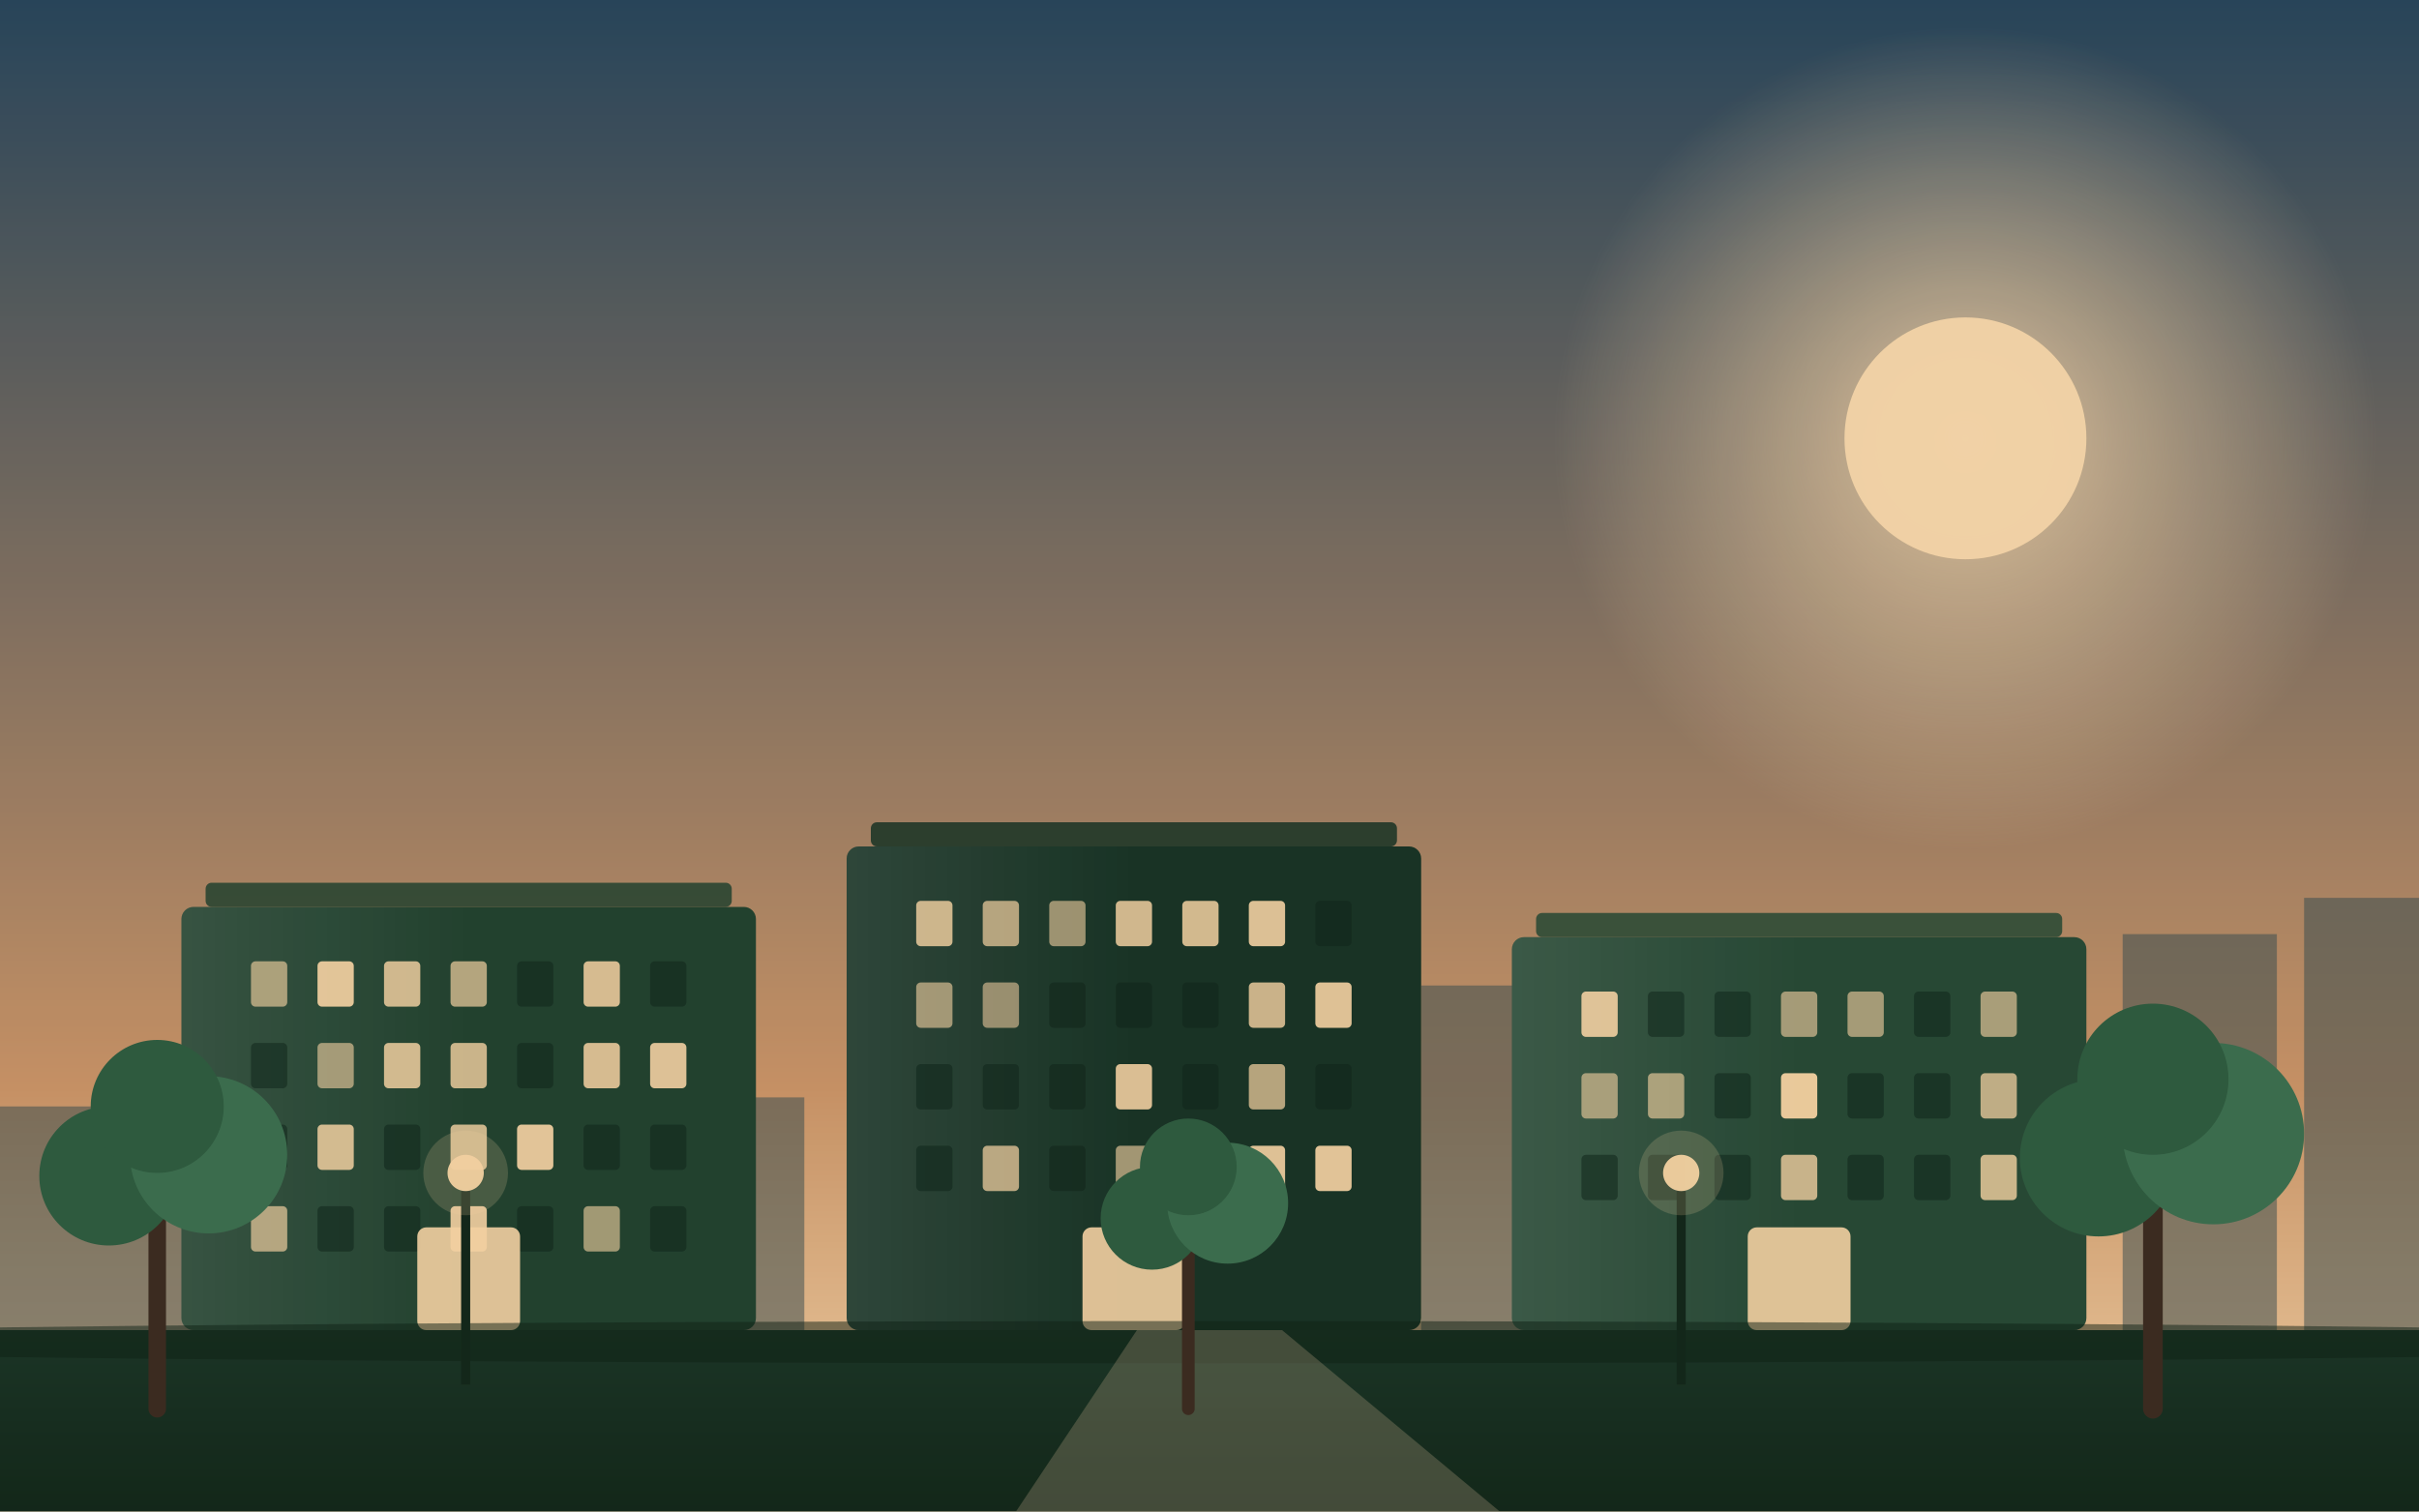
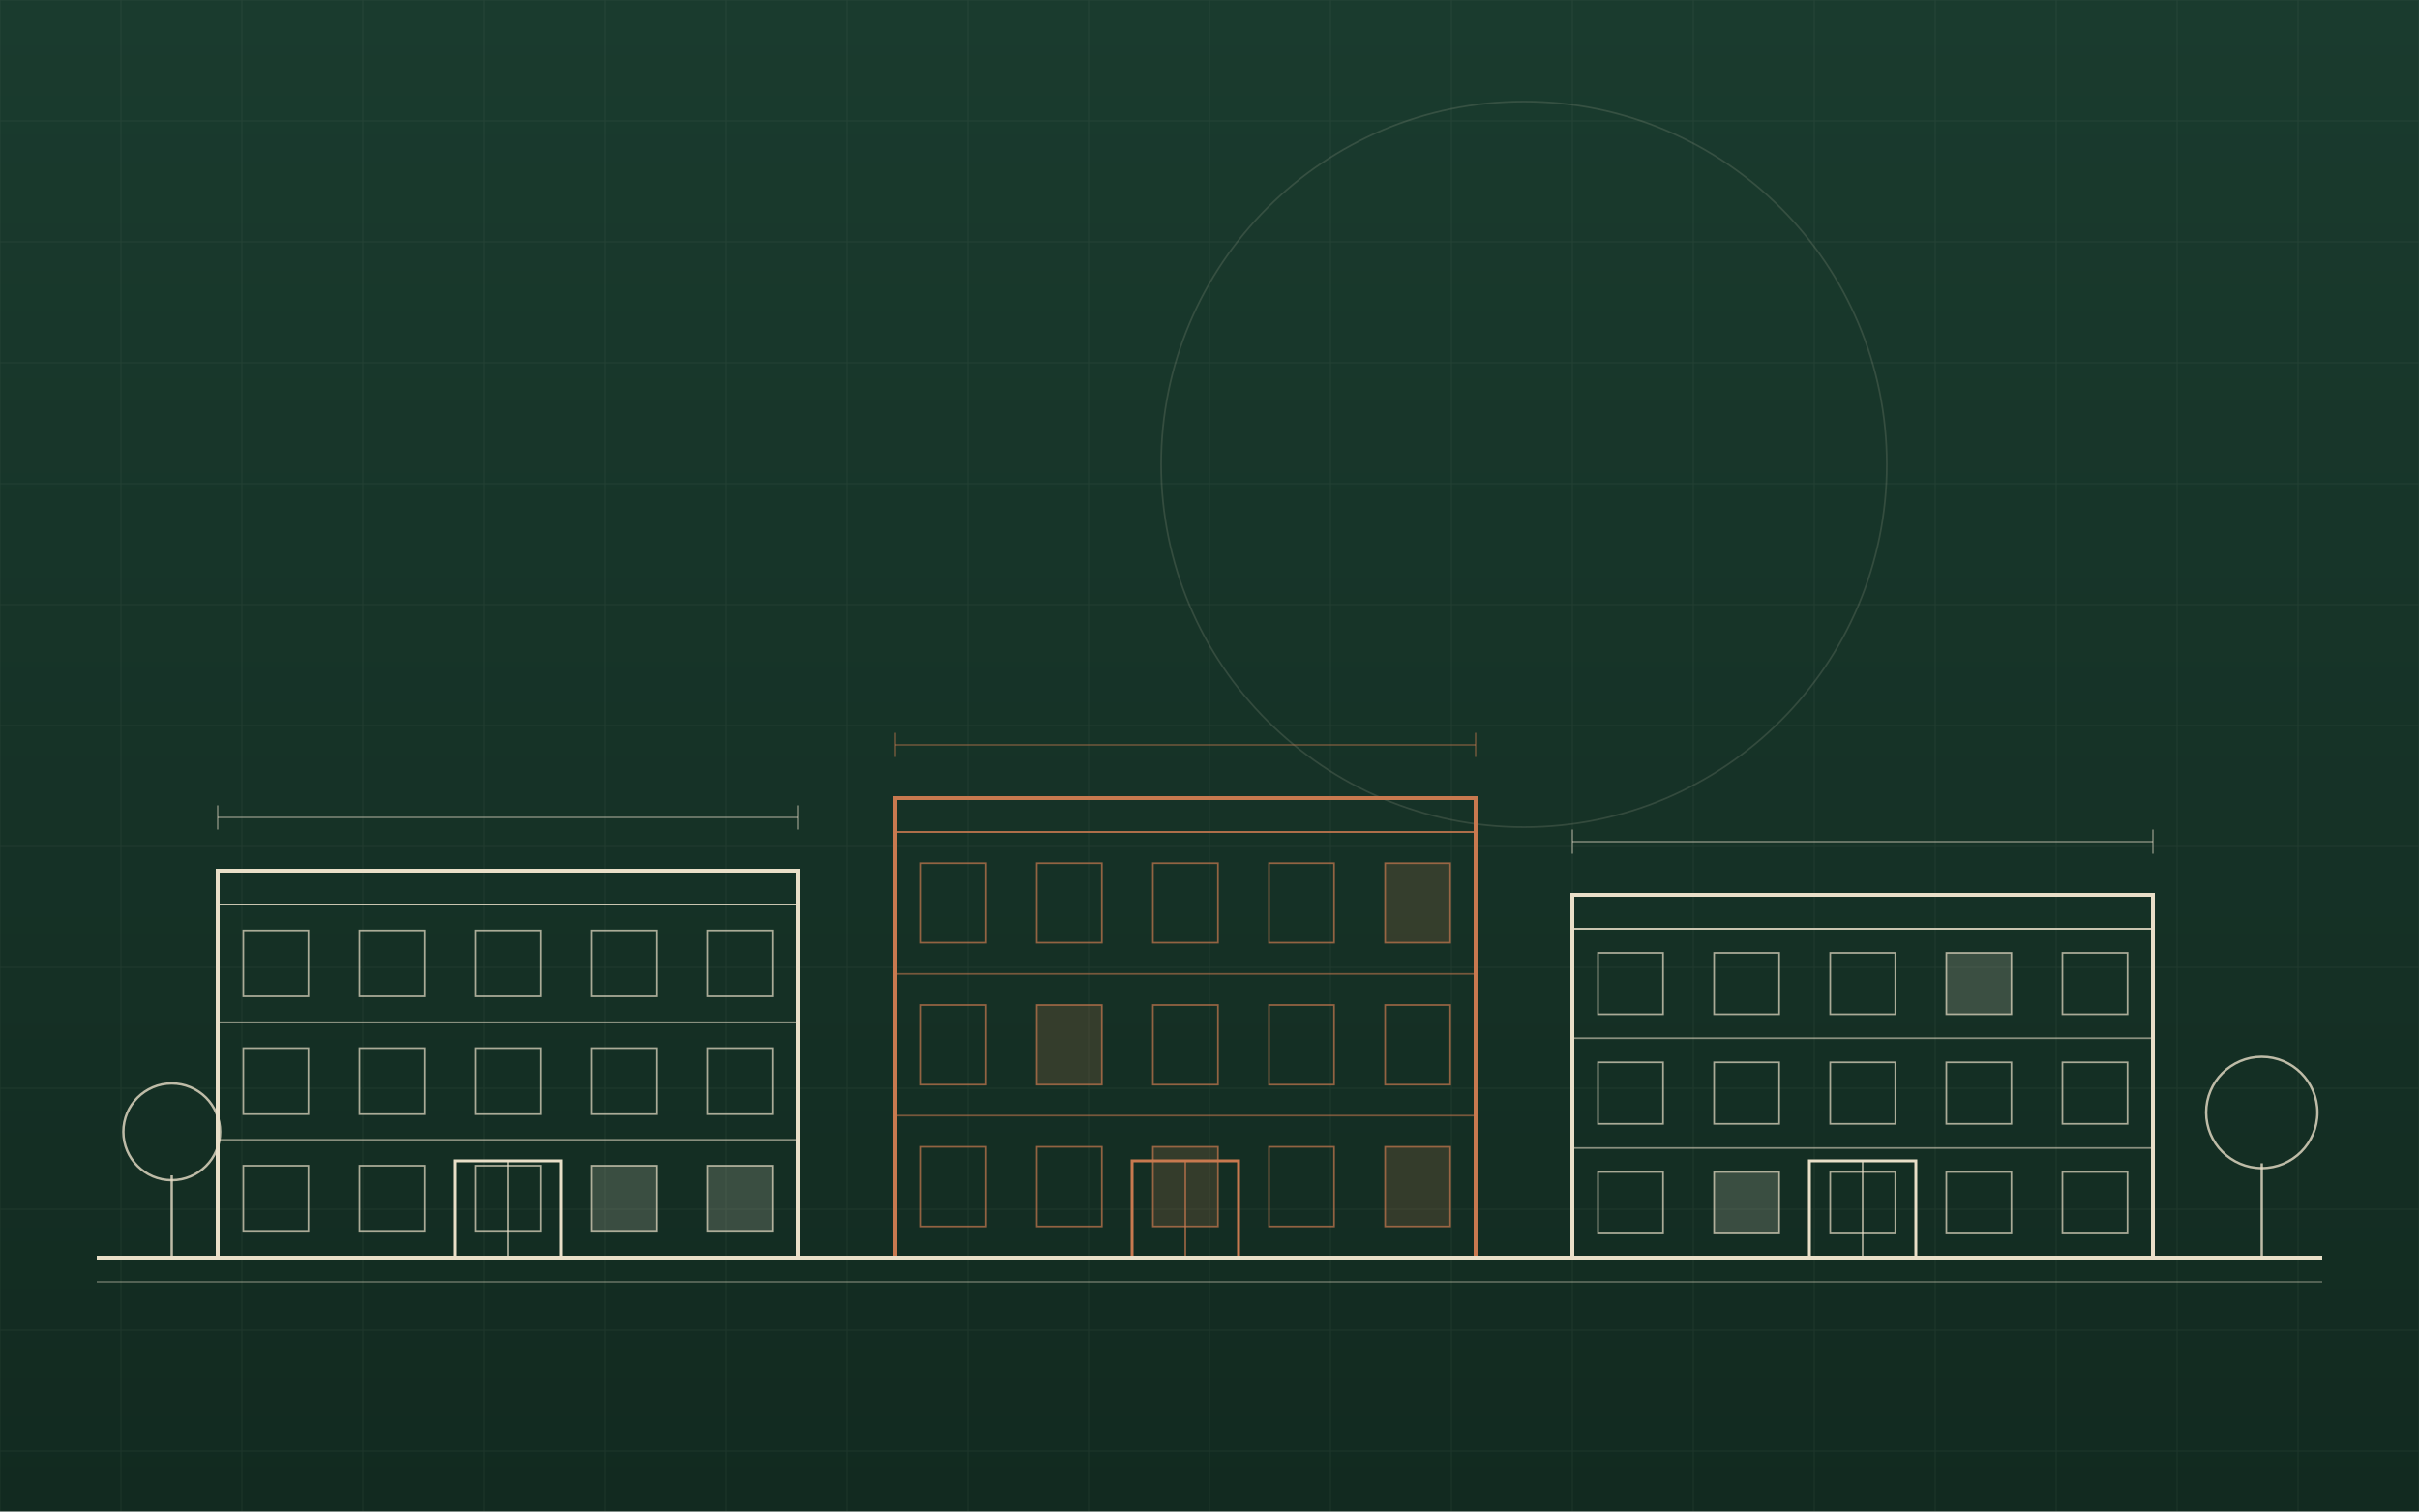
- <svg xmlns="http://www.w3.org/2000/svg" viewBox="0 0 800 500" preserveAspectRatio="xMidYMid slice" role="img" aria-label="Architectural illustration">
+ <svg xmlns="http://www.w3.org/2000/svg" viewBox="0 0 1000 625" preserveAspectRatio="xMidYMid slice" role="img" aria-label="Architectural elevation drawing">
  <defs>
-     <linearGradient id="sky" x1="0" y1="0" x2="0" y2="1">
-       <stop offset="0" stop-color="#28455c" />
-       <stop offset="0.72" stop-color="#cf9668" />
-       <stop offset="1" stop-color="#ffdcae" />
-     </linearGradient>
-     <radialGradient id="halo" cx="0.5" cy="0.5" r="0.5">
-       <stop offset="0" stop-color="#ffdcae" stop-opacity="0.85" />
-       <stop offset="1" stop-color="#ffdcae" stop-opacity="0" />
-     </radialGradient>
-     <linearGradient id="gnd" x1="0" y1="0" x2="0" y2="1">
-       <stop offset="0" stop-color="#1a3526" />
-       <stop offset="1" stop-color="#122619" />
-     </linearGradient>
-     <linearGradient id="sheen" x1="0" y1="0" x2="1" y2="0">
-       <stop offset="0" stop-color="#ffffff" stop-opacity="0.10" />
-       <stop offset="0.5" stop-color="#ffffff" stop-opacity="0" />
+     <linearGradient id="bg" x1="0" y1="0" x2="0" y2="1">
+       <stop offset="0" stop-color="#1a3b2e" />
+       <stop offset="1" stop-color="#122a20" />
    </linearGradient>
  </defs>
-   <rect width="800" height="500" fill="url(#sky)" />
-   <circle cx="650" cy="145" r="136" fill="url(#halo)" />
-   <circle cx="650" cy="145" r="40" fill="#ffdcae" opacity="0.95" />
-   <rect x="0" y="366" width="90" height="74" fill="#31494f" opacity="0.5" />
-   <rect x="96" y="345" width="97" height="95" fill="#31494f" opacity="0.5" />
-   <rect x="202" y="363" width="64" height="77" fill="#31494f" opacity="0.5" />
-   <rect x="283" y="294" width="56" height="146" fill="#31494f" opacity="0.5" />
-   <rect x="356" y="311" width="107" height="129" fill="#31494f" opacity="0.5" />
-   <rect x="470" y="326" width="87" height="114" fill="#31494f" opacity="0.5" />
-   <rect x="563" y="369" width="51" height="71" fill="#31494f" opacity="0.5" />
-   <rect x="623" y="316" width="64" height="124" fill="#31494f" opacity="0.5" />
-   <rect x="702" y="309" width="51" height="131" fill="#31494f" opacity="0.5" />
-   <rect x="762" y="297" width="95" height="143" fill="#31494f" opacity="0.5" />
-   <rect x="60" y="300" width="190" height="140" rx="4" fill="#22422f" />
-   <rect x="60" y="300" width="190" height="140" rx="4" fill="url(#sheen)" />
-   <rect x="68" y="292" width="174" height="8" rx="2" fill="#22422f" opacity="0.85" />
-   <rect x="83" y="318" width="12" height="15" rx="1.5" fill="#ffd9a8" opacity="0.64" />
-   <rect x="105" y="318" width="12" height="15" rx="1.5" fill="#ffd9a8" opacity="0.92" />
-   <rect x="127" y="318" width="12" height="15" rx="1.5" fill="#ffd9a8" opacity="0.83" />
-   <rect x="149" y="318" width="12" height="15" rx="1.5" fill="#ffd9a8" opacity="0.7" />
-   <rect x="171" y="318" width="12" height="15" rx="1.5" fill="#0f2419" opacity="0.55" />
-   <rect x="193" y="318" width="12" height="15" rx="1.5" fill="#ffd9a8" opacity="0.86" />
-   <rect x="215" y="318" width="12" height="15" rx="1.5" fill="#0f2419" opacity="0.55" />
-   <rect x="83" y="345" width="12" height="15" rx="1.5" fill="#0f2419" opacity="0.55" />
-   <rect x="105" y="345" width="12" height="15" rx="1.5" fill="#ffd9a8" opacity="0.61" />
-   <rect x="127" y="345" width="12" height="15" rx="1.5" fill="#ffd9a8" opacity="0.84" />
-   <rect x="149" y="345" width="12" height="15" rx="1.5" fill="#ffd9a8" opacity="0.81" />
-   <rect x="171" y="345" width="12" height="15" rx="1.5" fill="#0f2419" opacity="0.55" />
-   <rect x="193" y="345" width="12" height="15" rx="1.5" fill="#ffd9a8" opacity="0.86" />
-   <rect x="215" y="345" width="12" height="15" rx="1.5" fill="#ffd9a8" opacity="0.9" />
-   <rect x="83" y="372" width="12" height="15" rx="1.5" fill="#0f2419" opacity="0.55" />
-   <rect x="105" y="372" width="12" height="15" rx="1.5" fill="#ffd9a8" opacity="0.84" />
-   <rect x="127" y="372" width="12" height="15" rx="1.5" fill="#0f2419" opacity="0.55" />
-   <rect x="149" y="372" width="12" height="15" rx="1.5" fill="#ffd9a8" opacity="0.82" />
-   <rect x="171" y="372" width="12" height="15" rx="1.5" fill="#ffd9a8" opacity="0.92" />
-   <rect x="193" y="372" width="12" height="15" rx="1.5" fill="#0f2419" opacity="0.55" />
-   <rect x="215" y="372" width="12" height="15" rx="1.5" fill="#0f2419" opacity="0.55" />
-   <rect x="83" y="399" width="12" height="15" rx="1.5" fill="#ffd9a8" opacity="0.68" />
-   <rect x="105" y="399" width="12" height="15" rx="1.5" fill="#0f2419" opacity="0.55" />
-   <rect x="127" y="399" width="12" height="15" rx="1.5" fill="#0f2419" opacity="0.55" />
-   <rect x="149" y="399" width="12" height="15" rx="1.5" fill="#ffd9a8" opacity="0.91" />
-   <rect x="171" y="399" width="12" height="15" rx="1.5" fill="#0f2419" opacity="0.55" />
-   <rect x="193" y="399" width="12" height="15" rx="1.5" fill="#ffd9a8" opacity="0.61" />
-   <rect x="215" y="399" width="12" height="15" rx="1.5" fill="#0f2419" opacity="0.55" />
-   <rect x="138" y="406" width="34" height="34" rx="3" fill="#ffd9a8" opacity="0.9" />
-   <rect x="280" y="280" width="190" height="160" rx="4" fill="#183325" />
-   <rect x="280" y="280" width="190" height="160" rx="4" fill="url(#sheen)" />
-   <rect x="288" y="272" width="174" height="8" rx="2" fill="#183325" opacity="0.85" />
-   <rect x="303" y="298" width="12" height="15" rx="1.5" fill="#ffd9a8" opacity="0.82" />
-   <rect x="325" y="298" width="12" height="15" rx="1.5" fill="#ffd9a8" opacity="0.71" />
-   <rect x="347" y="298" width="12" height="15" rx="1.5" fill="#ffd9a8" opacity="0.6" />
-   <rect x="369" y="298" width="12" height="15" rx="1.5" fill="#ffd9a8" opacity="0.84" />
-   <rect x="391" y="298" width="12" height="15" rx="1.5" fill="#ffd9a8" opacity="0.85" />
-   <rect x="413" y="298" width="12" height="15" rx="1.5" fill="#ffd9a8" opacity="0.9" />
-   <rect x="435" y="298" width="12" height="15" rx="1.5" fill="#0f2419" opacity="0.55" />
-   <rect x="303" y="325" width="12" height="15" rx="1.5" fill="#ffd9a8" opacity="0.61" />
-   <rect x="325" y="325" width="12" height="15" rx="1.5" fill="#ffd9a8" opacity="0.57" />
-   <rect x="347" y="325" width="12" height="15" rx="1.5" fill="#0f2419" opacity="0.55" />
-   <rect x="369" y="325" width="12" height="15" rx="1.5" fill="#0f2419" opacity="0.55" />
-   <rect x="391" y="325" width="12" height="15" rx="1.5" fill="#0f2419" opacity="0.55" />
-   <rect x="413" y="325" width="12" height="15" rx="1.5" fill="#ffd9a8" opacity="0.81" />
-   <rect x="435" y="325" width="12" height="15" rx="1.5" fill="#ffd9a8" opacity="0.91" />
-   <rect x="303" y="352" width="12" height="15" rx="1.5" fill="#0f2419" opacity="0.55" />
-   <rect x="325" y="352" width="12" height="15" rx="1.5" fill="#0f2419" opacity="0.55" />
-   <rect x="347" y="352" width="12" height="15" rx="1.5" fill="#0f2419" opacity="0.55" />
-   <rect x="369" y="352" width="12" height="15" rx="1.5" fill="#ffd9a8" opacity="0.89" />
-   <rect x="391" y="352" width="12" height="15" rx="1.5" fill="#0f2419" opacity="0.55" />
-   <rect x="413" y="352" width="12" height="15" rx="1.5" fill="#ffd9a8" opacity="0.72" />
-   <rect x="435" y="352" width="12" height="15" rx="1.5" fill="#0f2419" opacity="0.55" />
-   <rect x="303" y="379" width="12" height="15" rx="1.5" fill="#0f2419" opacity="0.55" />
-   <rect x="325" y="379" width="12" height="15" rx="1.5" fill="#ffd9a8" opacity="0.73" />
-   <rect x="347" y="379" width="12" height="15" rx="1.5" fill="#0f2419" opacity="0.55" />
-   <rect x="369" y="379" width="12" height="15" rx="1.5" fill="#ffd9a8" opacity="0.63" />
-   <rect x="391" y="379" width="12" height="15" rx="1.5" fill="#0f2419" opacity="0.55" />
-   <rect x="413" y="379" width="12" height="15" rx="1.5" fill="#ffd9a8" opacity="0.91" />
-   <rect x="435" y="379" width="12" height="15" rx="1.5" fill="#ffd9a8" opacity="0.92" />
-   <rect x="358" y="406" width="34" height="34" rx="3" fill="#ffd9a8" opacity="0.9" />
-   <rect x="500" y="310" width="190" height="130" rx="4" fill="#274935" />
-   <rect x="500" y="310" width="190" height="130" rx="4" fill="url(#sheen)" />
-   <rect x="508" y="302" width="174" height="8" rx="2" fill="#274935" opacity="0.85" />
-   <rect x="523" y="328" width="12" height="15" rx="1.5" fill="#ffd9a8" opacity="0.9" />
-   <rect x="545" y="328" width="12" height="15" rx="1.5" fill="#0f2419" opacity="0.55" />
-   <rect x="567" y="328" width="12" height="15" rx="1.5" fill="#0f2419" opacity="0.55" />
-   <rect x="589" y="328" width="12" height="15" rx="1.5" fill="#ffd9a8" opacity="0.62" />
-   <rect x="611" y="328" width="12" height="15" rx="1.5" fill="#ffd9a8" opacity="0.62" />
-   <rect x="633" y="328" width="12" height="15" rx="1.5" fill="#0f2419" opacity="0.55" />
-   <rect x="655" y="328" width="12" height="15" rx="1.5" fill="#ffd9a8" opacity="0.64" />
-   <rect x="523" y="355" width="12" height="15" rx="1.5" fill="#ffd9a8" opacity="0.61" />
-   <rect x="545" y="355" width="12" height="15" rx="1.5" fill="#ffd9a8" opacity="0.64" />
-   <rect x="567" y="355" width="12" height="15" rx="1.5" fill="#0f2419" opacity="0.55" />
-   <rect x="589" y="355" width="12" height="15" rx="1.5" fill="#ffd9a8" opacity="0.95" />
-   <rect x="611" y="355" width="12" height="15" rx="1.5" fill="#0f2419" opacity="0.55" />
-   <rect x="633" y="355" width="12" height="15" rx="1.5" fill="#0f2419" opacity="0.55" />
-   <rect x="655" y="355" width="12" height="15" rx="1.5" fill="#ffd9a8" opacity="0.75" />
-   <rect x="523" y="382" width="12" height="15" rx="1.5" fill="#0f2419" opacity="0.55" />
-   <rect x="545" y="382" width="12" height="15" rx="1.5" fill="#0f2419" opacity="0.55" />
-   <rect x="567" y="382" width="12" height="15" rx="1.5" fill="#0f2419" opacity="0.55" />
-   <rect x="589" y="382" width="12" height="15" rx="1.5" fill="#ffd9a8" opacity="0.79" />
-   <rect x="611" y="382" width="12" height="15" rx="1.5" fill="#0f2419" opacity="0.55" />
-   <rect x="633" y="382" width="12" height="15" rx="1.5" fill="#0f2419" opacity="0.55" />
-   <rect x="655" y="382" width="12" height="15" rx="1.5" fill="#ffd9a8" opacity="0.81" />
-   <rect x="578" y="406" width="34" height="34" rx="3" fill="#ffd9a8" opacity="0.9" />
-   <rect x="0" y="440" width="800" height="60" fill="url(#gnd)" />
-   <ellipse cx="400.0" cy="444" rx="560" ry="7" fill="#0d1f14" opacity="0.5" />
-   <path d="M336 500 L376 440 L424 440 L496 500 Z" fill="#c9b18f" opacity="0.28" />
-   <path d="M52 466 L52 400.9" stroke="#3d2b20" stroke-width="5.8" stroke-linecap="round" />
-   <circle cx="36" cy="389" r="23" fill="#2f5c40" />
-   <circle cx="69" cy="382" r="26" fill="#3d7050" />
-   <circle cx="52" cy="366" r="22" fill="#2f5c40" />
-   <path d="M712 466 L712 395.8" stroke="#3d2b20" stroke-width="6.5" stroke-linecap="round" />
-   <circle cx="694" cy="383" r="26" fill="#2f5c40" />
-   <circle cx="732" cy="375" r="30" fill="#3d7050" />
-   <circle cx="712" cy="357" r="25" fill="#2f5c40" />
-   <path d="M393 466 L393 411.1" stroke="#3d2b20" stroke-width="4.2" stroke-linecap="round" />
-   <circle cx="381" cy="403" r="17" fill="#2f5c40" />
-   <circle cx="406" cy="398" r="20" fill="#3d7050" />
-   <circle cx="393" cy="386" r="16" fill="#2f5c40" />
-   <path d="M154 458 V394" stroke="#122619" stroke-width="3" />
-   <circle cx="154" cy="388" r="6" fill="#ffd9a8" opacity="0.95" />
-   <circle cx="154" cy="388" r="14" fill="#ffd9a8" opacity="0.18" />
-   <path d="M556 458 V394" stroke="#122619" stroke-width="3" />
-   <circle cx="556" cy="388" r="6" fill="#ffd9a8" opacity="0.95" />
-   <circle cx="556" cy="388" r="14" fill="#ffd9a8" opacity="0.18" />
-   <rect width="800" height="500" fill="#1a2f22" opacity="0.06" />
+   <rect width="1000" height="625" fill="url(#bg)" />
+   <g stroke="#e9dfc8" stroke-width="0.4" opacity="0.06">
+     <line x1="0" y1="0" x2="0" y2="625" />
+     <line x1="50" y1="0" x2="50" y2="625" />
+     <line x1="100" y1="0" x2="100" y2="625" />
+     <line x1="150" y1="0" x2="150" y2="625" />
+     <line x1="200" y1="0" x2="200" y2="625" />
+     <line x1="250" y1="0" x2="250" y2="625" />
+     <line x1="300" y1="0" x2="300" y2="625" />
+     <line x1="350" y1="0" x2="350" y2="625" />
+     <line x1="400" y1="0" x2="400" y2="625" />
+     <line x1="450" y1="0" x2="450" y2="625" />
+     <line x1="500" y1="0" x2="500" y2="625" />
+     <line x1="550" y1="0" x2="550" y2="625" />
+     <line x1="600" y1="0" x2="600" y2="625" />
+     <line x1="650" y1="0" x2="650" y2="625" />
+     <line x1="700" y1="0" x2="700" y2="625" />
+     <line x1="750" y1="0" x2="750" y2="625" />
+     <line x1="800" y1="0" x2="800" y2="625" />
+     <line x1="850" y1="0" x2="850" y2="625" />
+     <line x1="900" y1="0" x2="900" y2="625" />
+     <line x1="950" y1="0" x2="950" y2="625" />
+     <line x1="1000" y1="0" x2="1000" y2="625" />
+     <line x1="0" y1="0" x2="1000" y2="0" />
+     <line x1="0" y1="50" x2="1000" y2="50" />
+     <line x1="0" y1="100" x2="1000" y2="100" />
+     <line x1="0" y1="150" x2="1000" y2="150" />
+     <line x1="0" y1="200" x2="1000" y2="200" />
+     <line x1="0" y1="250" x2="1000" y2="250" />
+     <line x1="0" y1="300" x2="1000" y2="300" />
+     <line x1="0" y1="350" x2="1000" y2="350" />
+     <line x1="0" y1="400" x2="1000" y2="400" />
+     <line x1="0" y1="450" x2="1000" y2="450" />
+     <line x1="0" y1="500" x2="1000" y2="500" />
+     <line x1="0" y1="550" x2="1000" y2="550" />
+     <line x1="0" y1="600" x2="1000" y2="600" />
+   </g>
+   <circle cx="630" cy="192" r="150" fill="none" stroke="#e9dfc8" stroke-width="0.7" opacity="0.14" />
+   <rect x="90" y="360" width="240" height="160" fill="none" stroke="#e9dfc8" stroke-width="1.6" />
+   <line x1="90" y1="374" x2="330" y2="374" stroke="#e9dfc8" stroke-width="0.8" opacity="0.85" />
+   <line x1="90" y1="422.7" x2="330" y2="422.7" stroke="#e9dfc8" stroke-width="0.7" opacity="0.55" />
+   <line x1="90" y1="471.3" x2="330" y2="471.3" stroke="#e9dfc8" stroke-width="0.7" opacity="0.55" />
+   <rect x="100.6" y="384.7" width="26.9" height="27.3" fill="none" stroke="#e9dfc8" stroke-width="0.7" opacity="0.7" />
+   <rect x="148.6" y="384.7" width="26.9" height="27.3" fill="none" stroke="#e9dfc8" stroke-width="0.7" opacity="0.7" />
+   <rect x="196.6" y="384.7" width="26.9" height="27.3" fill="none" stroke="#e9dfc8" stroke-width="0.7" opacity="0.7" />
+   <rect x="244.6" y="384.7" width="26.9" height="27.3" fill="none" stroke="#e9dfc8" stroke-width="0.7" opacity="0.7" />
+   <rect x="292.6" y="384.7" width="26.9" height="27.3" fill="none" stroke="#e9dfc8" stroke-width="0.7" opacity="0.7" />
+   <rect x="100.6" y="433.4" width="26.9" height="27.3" fill="none" stroke="#e9dfc8" stroke-width="0.7" opacity="0.7" />
+   <rect x="148.6" y="433.4" width="26.9" height="27.3" fill="none" stroke="#e9dfc8" stroke-width="0.7" opacity="0.7" />
+   <rect x="196.6" y="433.4" width="26.9" height="27.3" fill="none" stroke="#e9dfc8" stroke-width="0.7" opacity="0.7" />
+   <rect x="244.6" y="433.4" width="26.9" height="27.3" fill="none" stroke="#e9dfc8" stroke-width="0.7" opacity="0.7" />
+   <rect x="292.6" y="433.4" width="26.9" height="27.3" fill="none" stroke="#e9dfc8" stroke-width="0.7" opacity="0.7" />
+   <rect x="100.6" y="482.0" width="26.9" height="27.3" fill="none" stroke="#e9dfc8" stroke-width="0.7" opacity="0.7" />
+   <rect x="148.6" y="482.0" width="26.9" height="27.3" fill="none" stroke="#e9dfc8" stroke-width="0.7" opacity="0.7" />
+   <rect x="196.6" y="482.0" width="26.9" height="27.3" fill="none" stroke="#e9dfc8" stroke-width="0.7" opacity="0.7" />
+   <rect x="244.6" y="482.0" width="26.9" height="27.3" fill="none" stroke="#e9dfc8" stroke-width="0.7" opacity="0.7" />
+   <rect x="244.6" y="482.0" width="26.9" height="27.3" fill="#e9dfc8" opacity="0.18" stroke="none" />
+   <rect x="292.6" y="482.0" width="26.9" height="27.3" fill="none" stroke="#e9dfc8" stroke-width="0.7" opacity="0.7" />
+   <rect x="292.6" y="482.0" width="26.9" height="27.3" fill="#e9dfc8" opacity="0.18" stroke="none" />
+   <rect x="188" y="480" width="44" height="40" fill="none" stroke="#e9dfc8" stroke-width="1.2" />
+   <line x1="210" y1="480" x2="210" y2="520" stroke="#e9dfc8" stroke-width="0.7" opacity="0.7" />
+   <line x1="90" y1="338" x2="330" y2="338" stroke="#e9dfc8" stroke-width="0.6" opacity="0.5" />
+   <line x1="90" y1="333" x2="90" y2="343" stroke="#e9dfc8" stroke-width="0.6" opacity="0.5" />
+   <line x1="330" y1="333" x2="330" y2="343" stroke="#e9dfc8" stroke-width="0.6" opacity="0.5" />
+   <rect x="370" y="330" width="240" height="190" fill="none" stroke="#c8794f" stroke-width="1.6" />
+   <line x1="370" y1="344" x2="610" y2="344" stroke="#c8794f" stroke-width="0.8" opacity="0.85" />
+   <line x1="370" y1="402.7" x2="610" y2="402.7" stroke="#c8794f" stroke-width="0.7" opacity="0.55" />
+   <line x1="370" y1="461.3" x2="610" y2="461.3" stroke="#c8794f" stroke-width="0.7" opacity="0.55" />
+   <rect x="380.6" y="356.9" width="26.9" height="32.9" fill="none" stroke="#c8794f" stroke-width="0.7" opacity="0.7" />
+   <rect x="428.6" y="356.9" width="26.9" height="32.9" fill="none" stroke="#c8794f" stroke-width="0.7" opacity="0.7" />
+   <rect x="476.6" y="356.9" width="26.9" height="32.9" fill="none" stroke="#c8794f" stroke-width="0.7" opacity="0.7" />
+   <rect x="524.6" y="356.9" width="26.9" height="32.9" fill="none" stroke="#c8794f" stroke-width="0.7" opacity="0.7" />
+   <rect x="572.6" y="356.9" width="26.9" height="32.9" fill="none" stroke="#c8794f" stroke-width="0.7" opacity="0.7" />
+   <rect x="572.6" y="356.9" width="26.9" height="32.9" fill="#c8794f" opacity="0.18" stroke="none" />
+   <rect x="380.6" y="415.6" width="26.9" height="32.9" fill="none" stroke="#c8794f" stroke-width="0.7" opacity="0.7" />
+   <rect x="428.6" y="415.6" width="26.9" height="32.9" fill="none" stroke="#c8794f" stroke-width="0.7" opacity="0.7" />
+   <rect x="428.6" y="415.6" width="26.9" height="32.9" fill="#c8794f" opacity="0.18" stroke="none" />
+   <rect x="476.6" y="415.6" width="26.9" height="32.9" fill="none" stroke="#c8794f" stroke-width="0.7" opacity="0.7" />
+   <rect x="524.6" y="415.6" width="26.9" height="32.9" fill="none" stroke="#c8794f" stroke-width="0.7" opacity="0.7" />
+   <rect x="572.6" y="415.6" width="26.9" height="32.9" fill="none" stroke="#c8794f" stroke-width="0.7" opacity="0.7" />
+   <rect x="380.6" y="474.2" width="26.9" height="32.9" fill="none" stroke="#c8794f" stroke-width="0.7" opacity="0.7" />
+   <rect x="428.6" y="474.2" width="26.9" height="32.9" fill="none" stroke="#c8794f" stroke-width="0.7" opacity="0.7" />
+   <rect x="476.6" y="474.2" width="26.9" height="32.9" fill="none" stroke="#c8794f" stroke-width="0.7" opacity="0.7" />
+   <rect x="476.6" y="474.2" width="26.9" height="32.9" fill="#c8794f" opacity="0.18" stroke="none" />
+   <rect x="524.6" y="474.2" width="26.9" height="32.9" fill="none" stroke="#c8794f" stroke-width="0.7" opacity="0.7" />
+   <rect x="572.6" y="474.2" width="26.9" height="32.9" fill="none" stroke="#c8794f" stroke-width="0.7" opacity="0.7" />
+   <rect x="572.6" y="474.2" width="26.9" height="32.9" fill="#c8794f" opacity="0.18" stroke="none" />
+   <rect x="468" y="480" width="44" height="40" fill="none" stroke="#c8794f" stroke-width="1.2" />
+   <line x1="490" y1="480" x2="490" y2="520" stroke="#c8794f" stroke-width="0.7" opacity="0.7" />
+   <line x1="370" y1="308" x2="610" y2="308" stroke="#c8794f" stroke-width="0.6" opacity="0.5" />
+   <line x1="370" y1="303" x2="370" y2="313" stroke="#c8794f" stroke-width="0.6" opacity="0.5" />
+   <line x1="610" y1="303" x2="610" y2="313" stroke="#c8794f" stroke-width="0.6" opacity="0.5" />
+   <rect x="650" y="370" width="240" height="150" fill="none" stroke="#e9dfc8" stroke-width="1.6" />
+   <line x1="650" y1="384" x2="890" y2="384" stroke="#e9dfc8" stroke-width="0.8" opacity="0.85" />
+   <line x1="650" y1="429.3" x2="890" y2="429.3" stroke="#e9dfc8" stroke-width="0.7" opacity="0.55" />
+   <line x1="650" y1="474.7" x2="890" y2="474.7" stroke="#e9dfc8" stroke-width="0.7" opacity="0.55" />
+   <rect x="660.6" y="394.0" width="26.9" height="25.4" fill="none" stroke="#e9dfc8" stroke-width="0.7" opacity="0.7" />
+   <rect x="708.6" y="394.0" width="26.9" height="25.4" fill="none" stroke="#e9dfc8" stroke-width="0.7" opacity="0.7" />
+   <rect x="756.6" y="394.0" width="26.9" height="25.4" fill="none" stroke="#e9dfc8" stroke-width="0.7" opacity="0.7" />
+   <rect x="804.6" y="394.0" width="26.9" height="25.4" fill="none" stroke="#e9dfc8" stroke-width="0.7" opacity="0.7" />
+   <rect x="804.6" y="394.0" width="26.9" height="25.4" fill="#e9dfc8" opacity="0.18" stroke="none" />
+   <rect x="852.6" y="394.0" width="26.9" height="25.4" fill="none" stroke="#e9dfc8" stroke-width="0.7" opacity="0.7" />
+   <rect x="660.6" y="439.3" width="26.9" height="25.4" fill="none" stroke="#e9dfc8" stroke-width="0.7" opacity="0.7" />
+   <rect x="708.6" y="439.3" width="26.9" height="25.4" fill="none" stroke="#e9dfc8" stroke-width="0.7" opacity="0.7" />
+   <rect x="756.6" y="439.3" width="26.9" height="25.4" fill="none" stroke="#e9dfc8" stroke-width="0.7" opacity="0.7" />
+   <rect x="804.6" y="439.3" width="26.9" height="25.4" fill="none" stroke="#e9dfc8" stroke-width="0.7" opacity="0.7" />
+   <rect x="852.6" y="439.3" width="26.9" height="25.4" fill="none" stroke="#e9dfc8" stroke-width="0.7" opacity="0.7" />
+   <rect x="660.6" y="484.6" width="26.9" height="25.4" fill="none" stroke="#e9dfc8" stroke-width="0.7" opacity="0.7" />
+   <rect x="708.6" y="484.6" width="26.9" height="25.4" fill="none" stroke="#e9dfc8" stroke-width="0.7" opacity="0.7" />
+   <rect x="708.6" y="484.6" width="26.9" height="25.4" fill="#e9dfc8" opacity="0.18" stroke="none" />
+   <rect x="756.6" y="484.6" width="26.9" height="25.4" fill="none" stroke="#e9dfc8" stroke-width="0.7" opacity="0.7" />
+   <rect x="804.6" y="484.6" width="26.9" height="25.4" fill="none" stroke="#e9dfc8" stroke-width="0.7" opacity="0.7" />
+   <rect x="852.6" y="484.6" width="26.9" height="25.4" fill="none" stroke="#e9dfc8" stroke-width="0.7" opacity="0.7" />
+   <rect x="748" y="480" width="44" height="40" fill="none" stroke="#e9dfc8" stroke-width="1.2" />
+   <line x1="770" y1="480" x2="770" y2="520" stroke="#e9dfc8" stroke-width="0.7" opacity="0.7" />
+   <line x1="650" y1="348" x2="890" y2="348" stroke="#e9dfc8" stroke-width="0.6" opacity="0.5" />
+   <line x1="650" y1="343" x2="650" y2="353" stroke="#e9dfc8" stroke-width="0.6" opacity="0.5" />
+   <line x1="890" y1="343" x2="890" y2="353" stroke="#e9dfc8" stroke-width="0.6" opacity="0.5" />
+   <line x1="40" y1="520" x2="960" y2="520" stroke="#e9dfc8" stroke-width="1.6" />
+   <line x1="40" y1="530" x2="960" y2="530" stroke="#e9dfc8" stroke-width="0.6" opacity="0.4" />
+   <line x1="71" y1="520" x2="71" y2="486" stroke="#e9dfc8" stroke-width="1" opacity="0.8" />
+   <circle cx="71" cy="468" r="20" fill="none" stroke="#e9dfc8" stroke-width="1" opacity="0.8" />
+   <line x1="935" y1="520" x2="935" y2="481" stroke="#e9dfc8" stroke-width="1" opacity="0.8" />
+   <circle cx="935" cy="460" r="23" fill="none" stroke="#e9dfc8" stroke-width="1" opacity="0.8" />
</svg>
